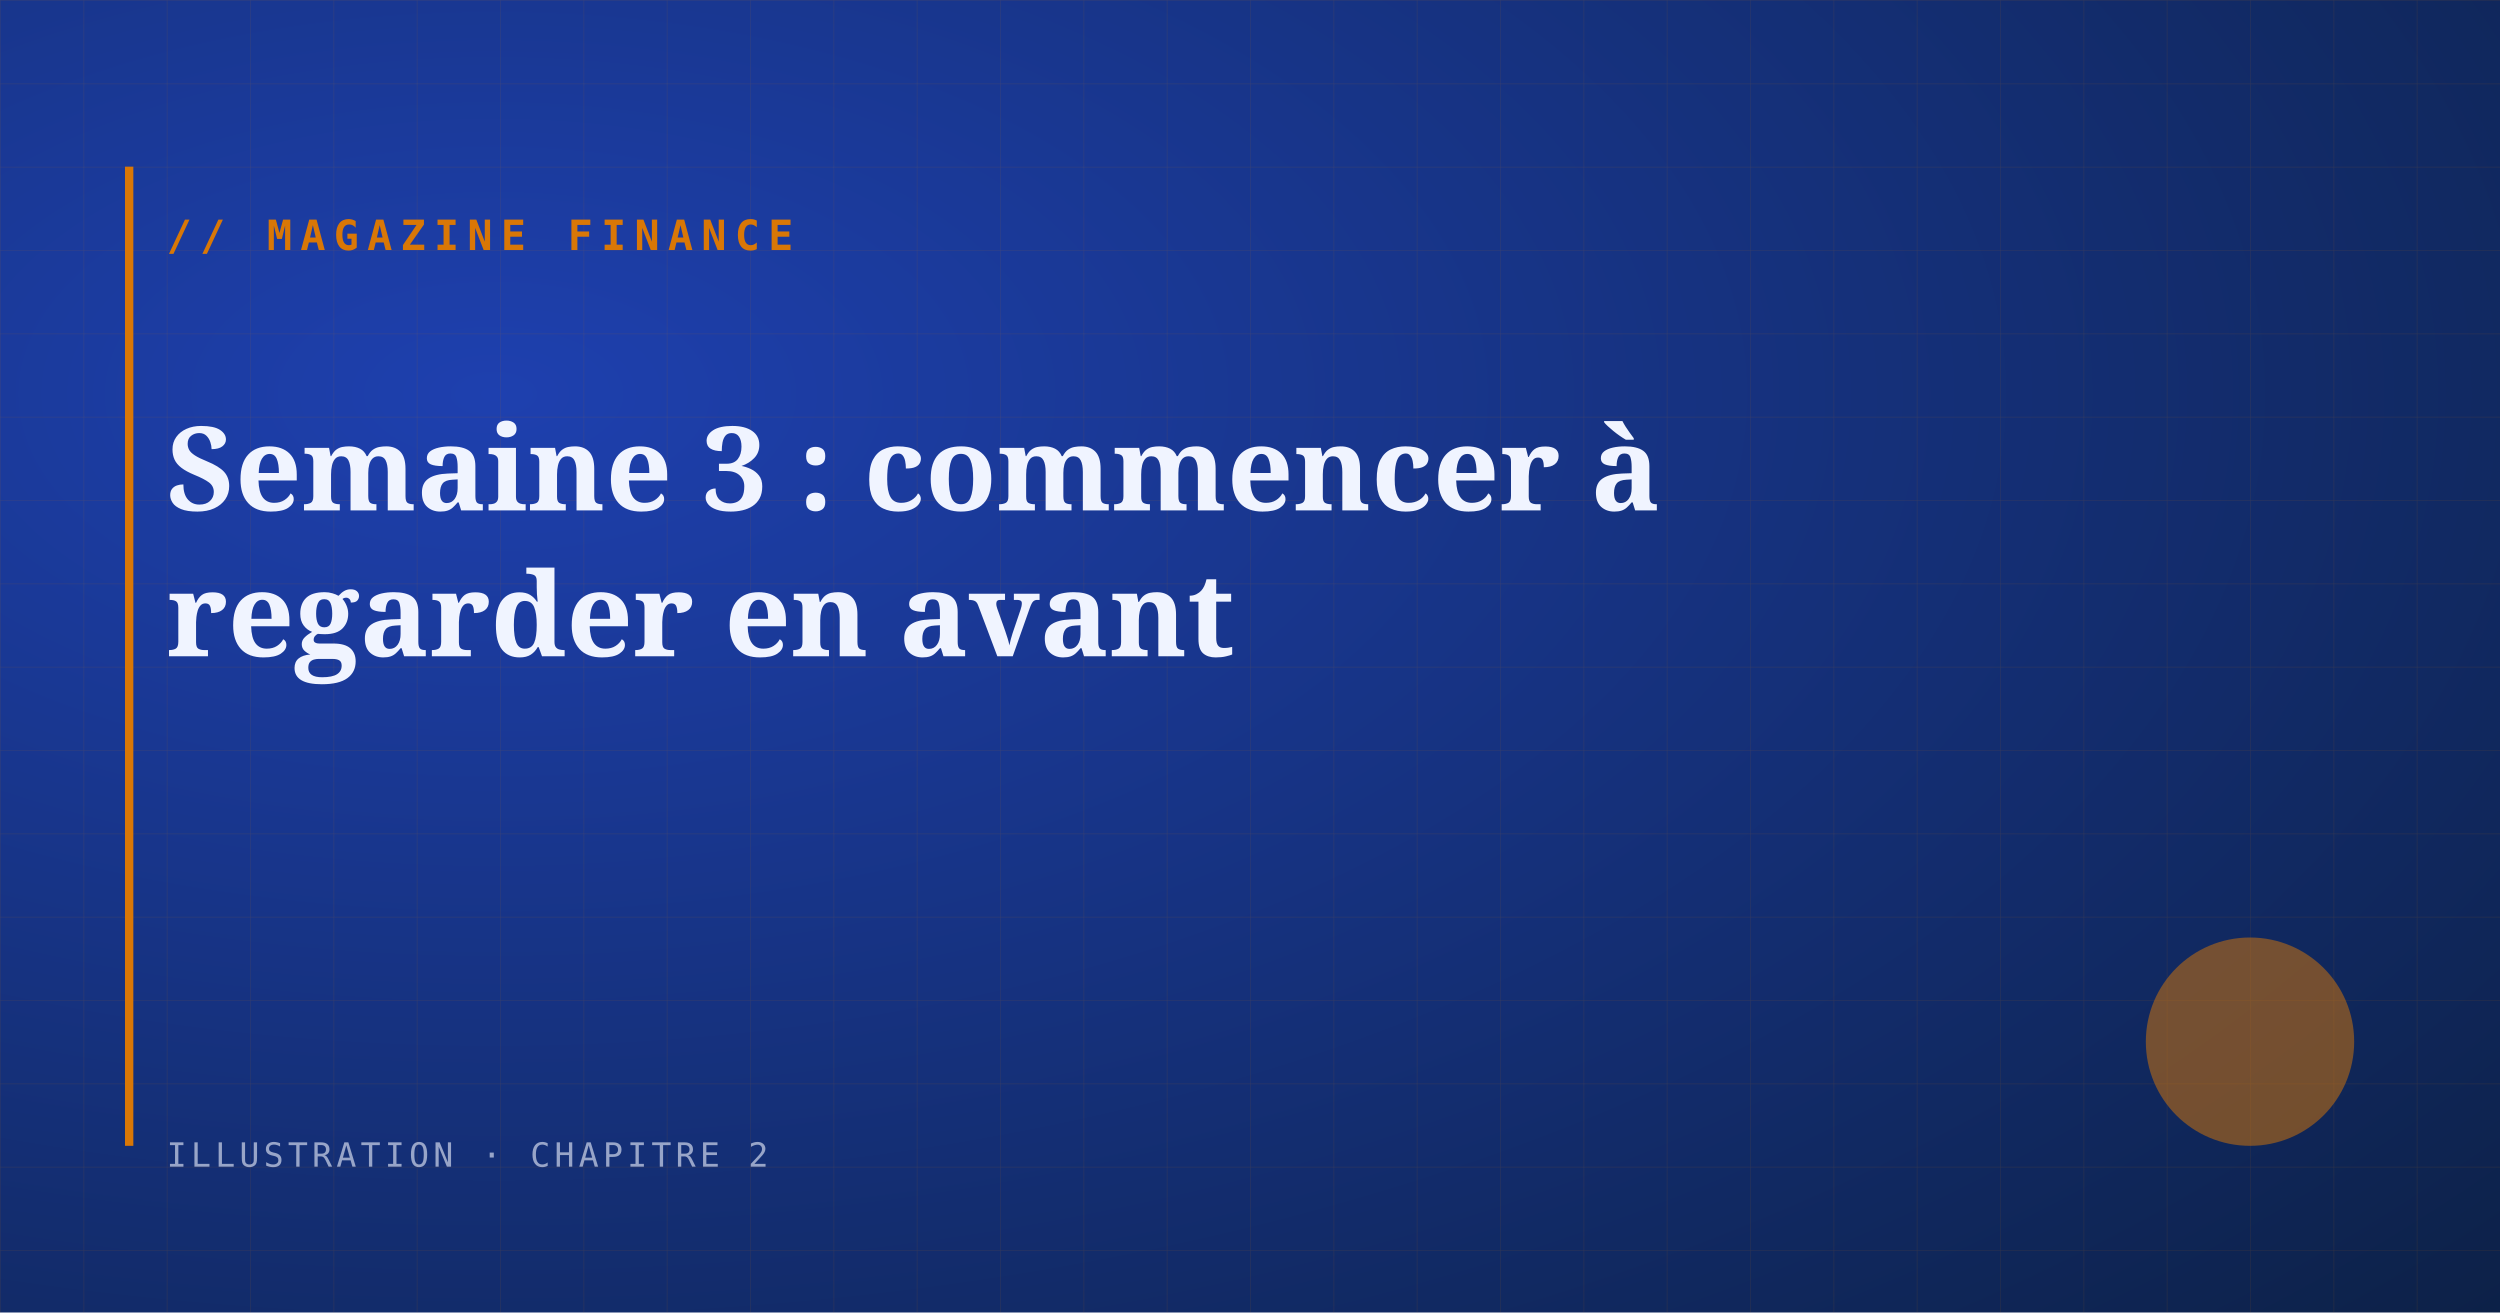
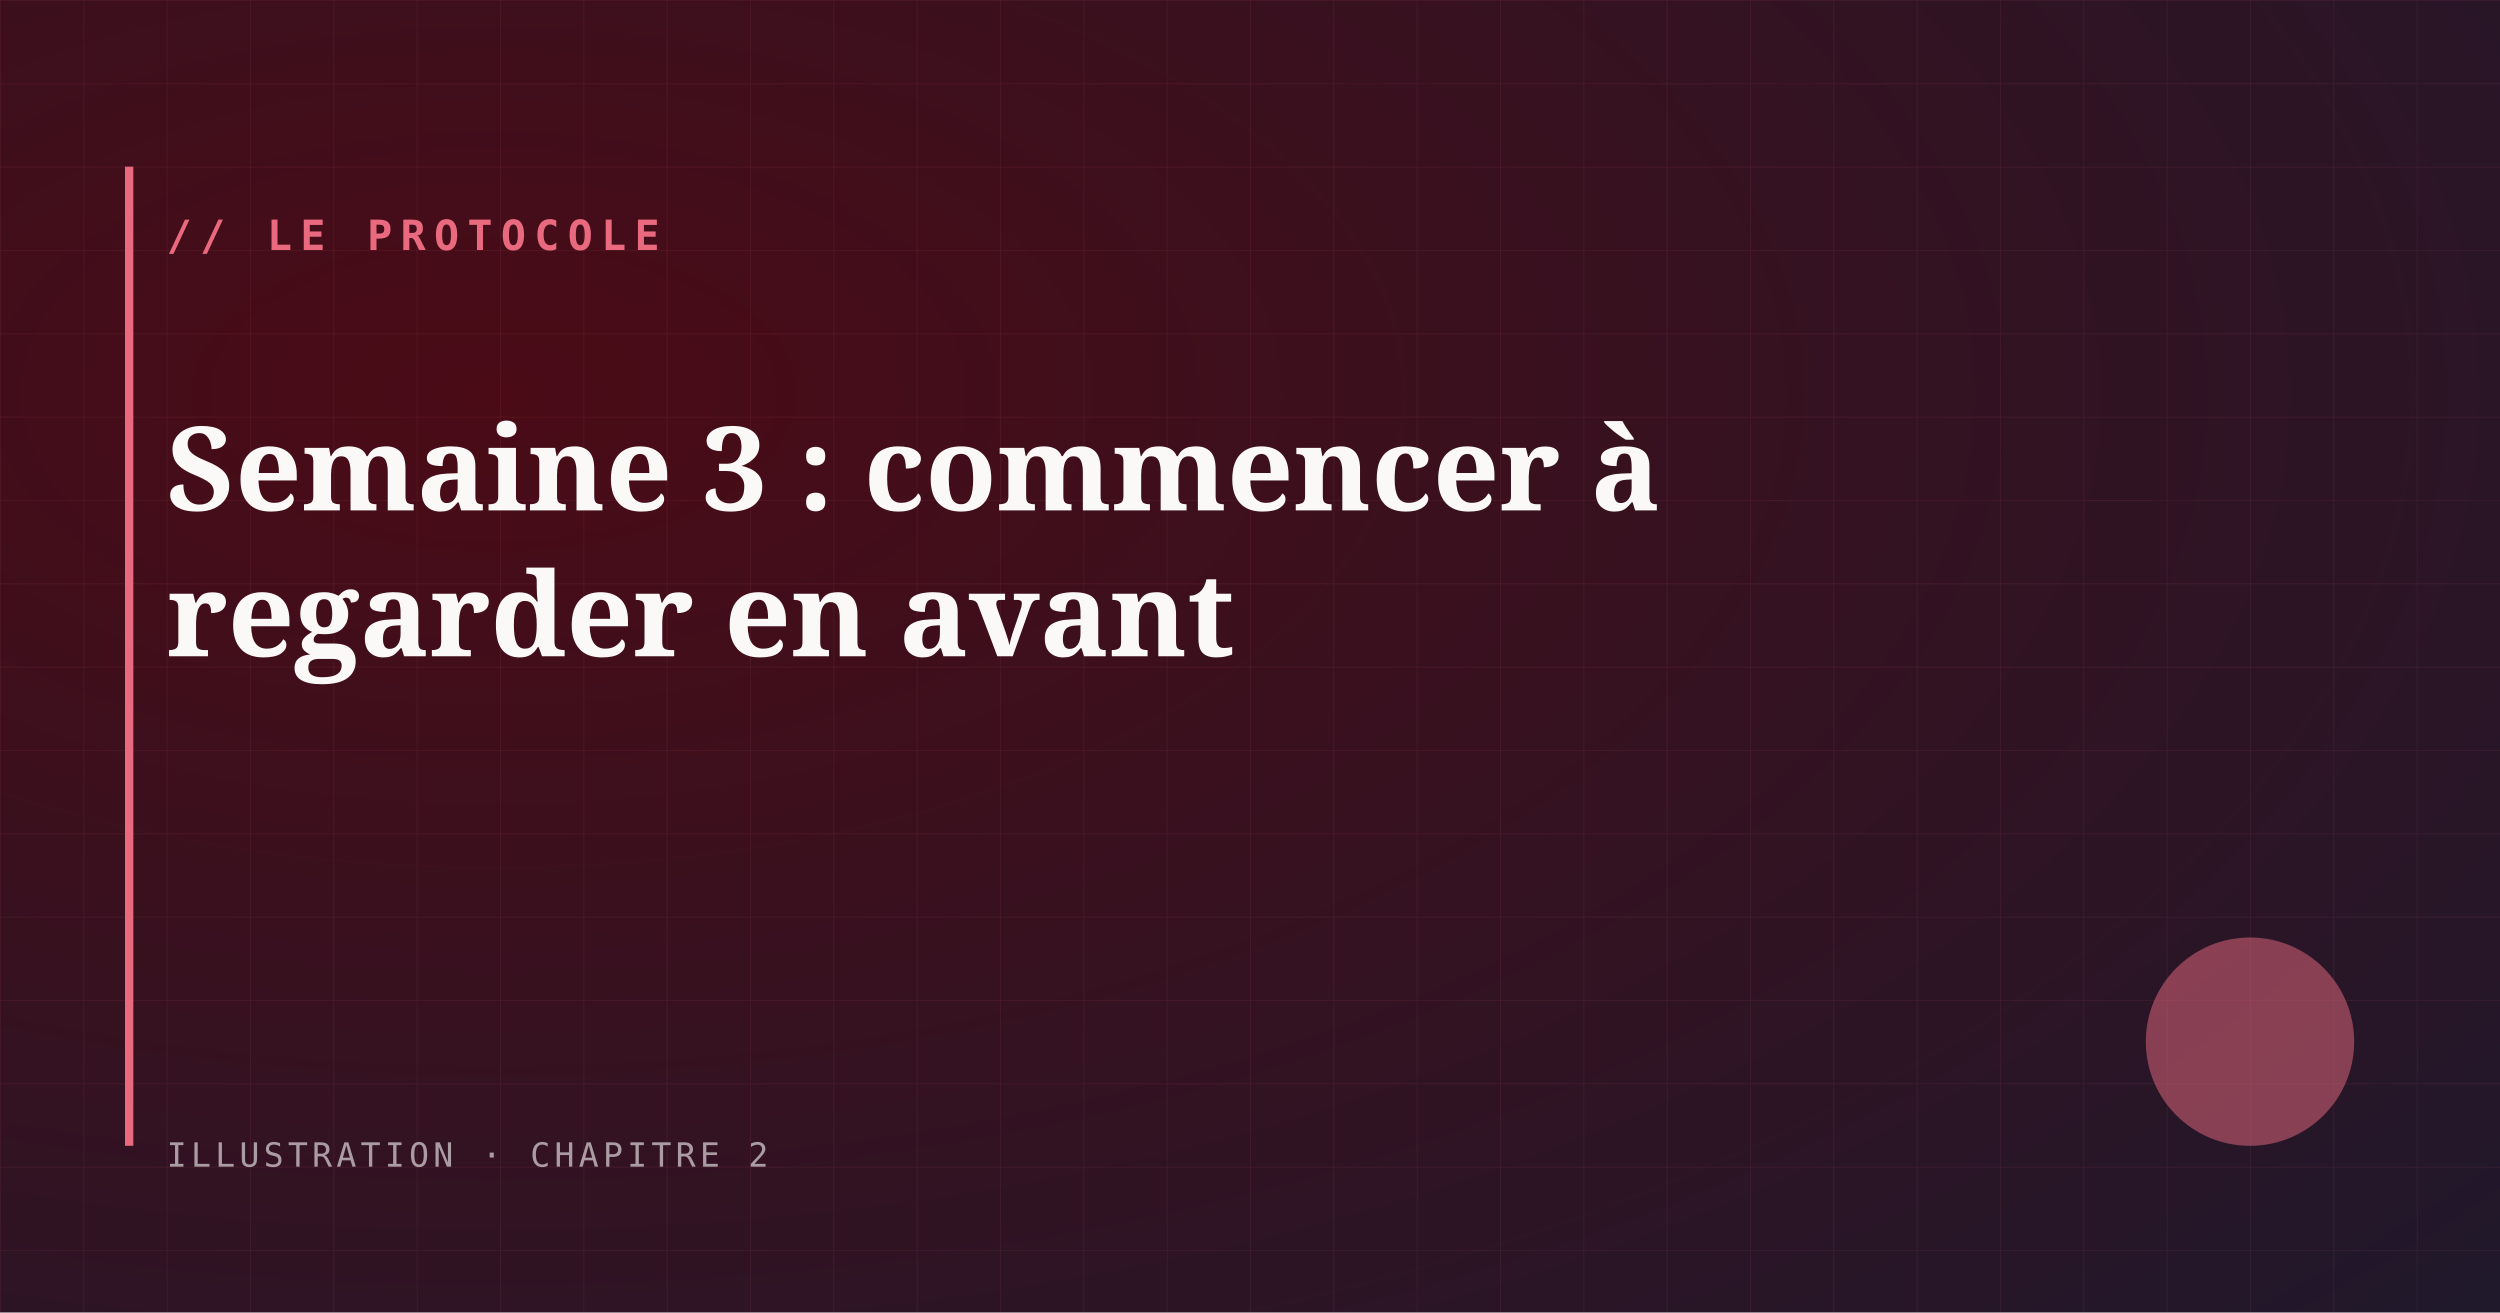
<svg xmlns="http://www.w3.org/2000/svg" viewBox="0 0 1200 630" width="1200" height="630">
  <defs>
    <radialGradient id="bg" cx="20%" cy="30%" r="120%">
-       <stop offset="0%" stop-color="#1e40af" />
-       <stop offset="100%" stop-color="#0a1d3a" />
+       <stop offset="0%" stop-color="#4a0b16" />
+       <stop offset="100%" stop-color="#1A1A2E" />
    </radialGradient>
  </defs>
  <rect width="1200" height="630" fill="url(#bg)" />
  <defs>
    <pattern id="grid" width="40" height="40" patternUnits="userSpaceOnUse">
-       <path d="M 40 0 L 0 0 0 40" fill="none" stroke="#d97706" stroke-width="0.5" opacity="0.15" />
+       <path d="M 40 0 L 0 0 0 40" fill="none" stroke="#e96a7f" stroke-width="0.5" opacity="0.15" />
    </pattern>
  </defs>
  <rect width="1200" height="630" fill="url(#grid)" />
-   <rect x="60" y="80" width="4" height="470" fill="#d97706" />
-   <circle cx="1080" cy="500" r="50" fill="#d97706" opacity="0.5" />
-   <text x="80" y="120" font-family="ui-monospace, monospace" font-size="20" font-weight="600" letter-spacing="4" fill="#d97706">// MAGAZINE FINANCE</text>
-   <text x="80" y="245" font-family="Georgia, serif" font-size="56" font-weight="bold" fill="#f0f4ff">Semaine 3 : commencer à</text>
-   <text x="80" y="315" font-family="Georgia, serif" font-size="56" font-weight="bold" fill="#f0f4ff">regarder en avant</text>
-   <text x="80" y="560" font-family="ui-monospace, monospace" font-size="16" letter-spacing="2" fill="#f0f4ff" opacity="0.6">ILLUSTRATION · CHAPITRE 2</text>
+   <rect x="60" y="80" width="4" height="470" fill="#e96a7f" />
+   <circle cx="1080" cy="500" r="50" fill="#e96a7f" opacity="0.5" />
+   <text x="80" y="120" font-family="ui-monospace, monospace" font-size="20" font-weight="600" letter-spacing="4" fill="#e96a7f">// LE PROTOCOLE</text>
+   <text x="80" y="245" font-family="Georgia, serif" font-size="56" font-weight="bold" fill="#FAF9F7">Semaine 3 : commencer à</text>
+   <text x="80" y="315" font-family="Georgia, serif" font-size="56" font-weight="bold" fill="#FAF9F7">regarder en avant</text>
+   <text x="80" y="560" font-family="ui-monospace, monospace" font-size="16" letter-spacing="2" fill="#FAF9F7" opacity="0.6">ILLUSTRATION · CHAPITRE 2</text>
</svg>
